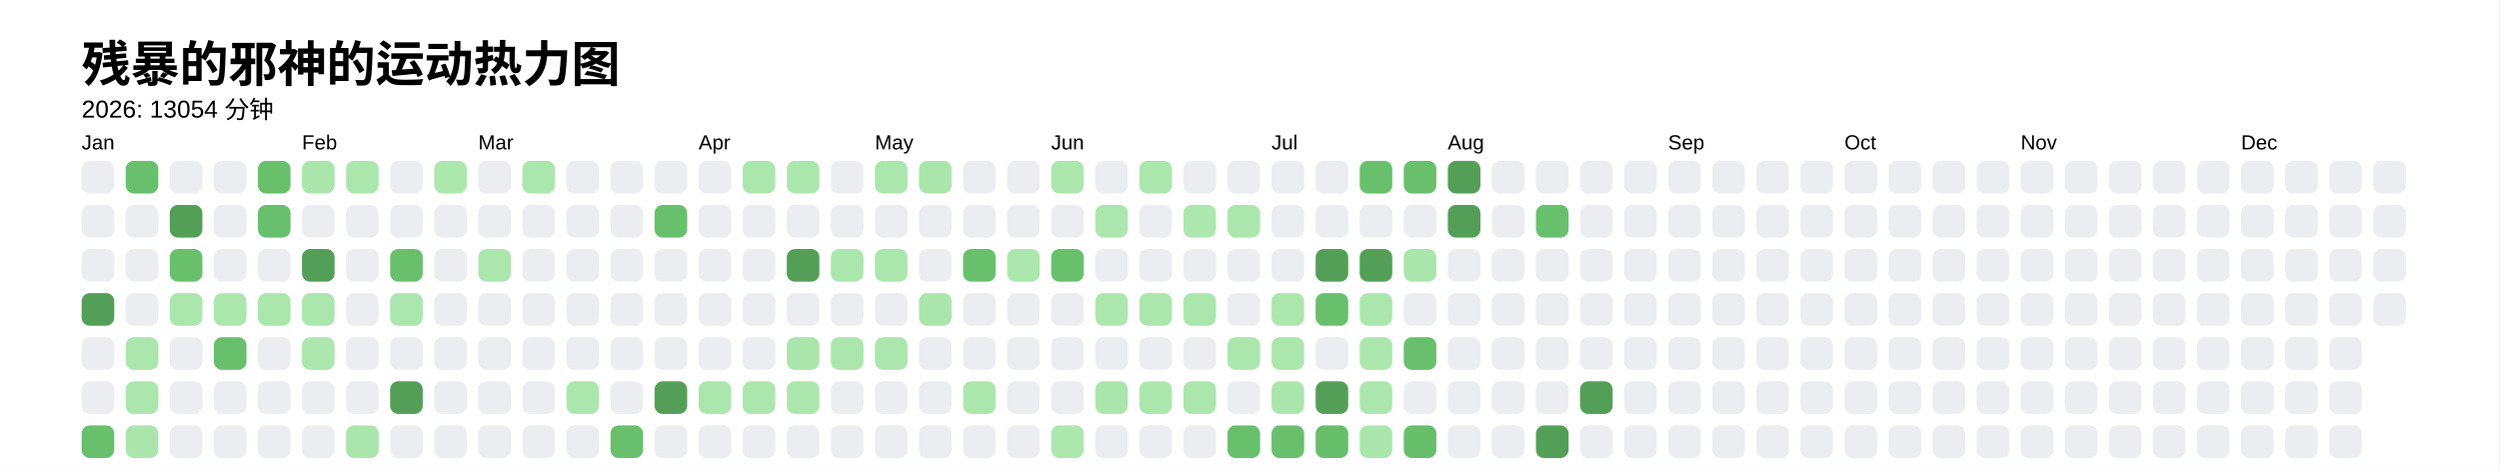
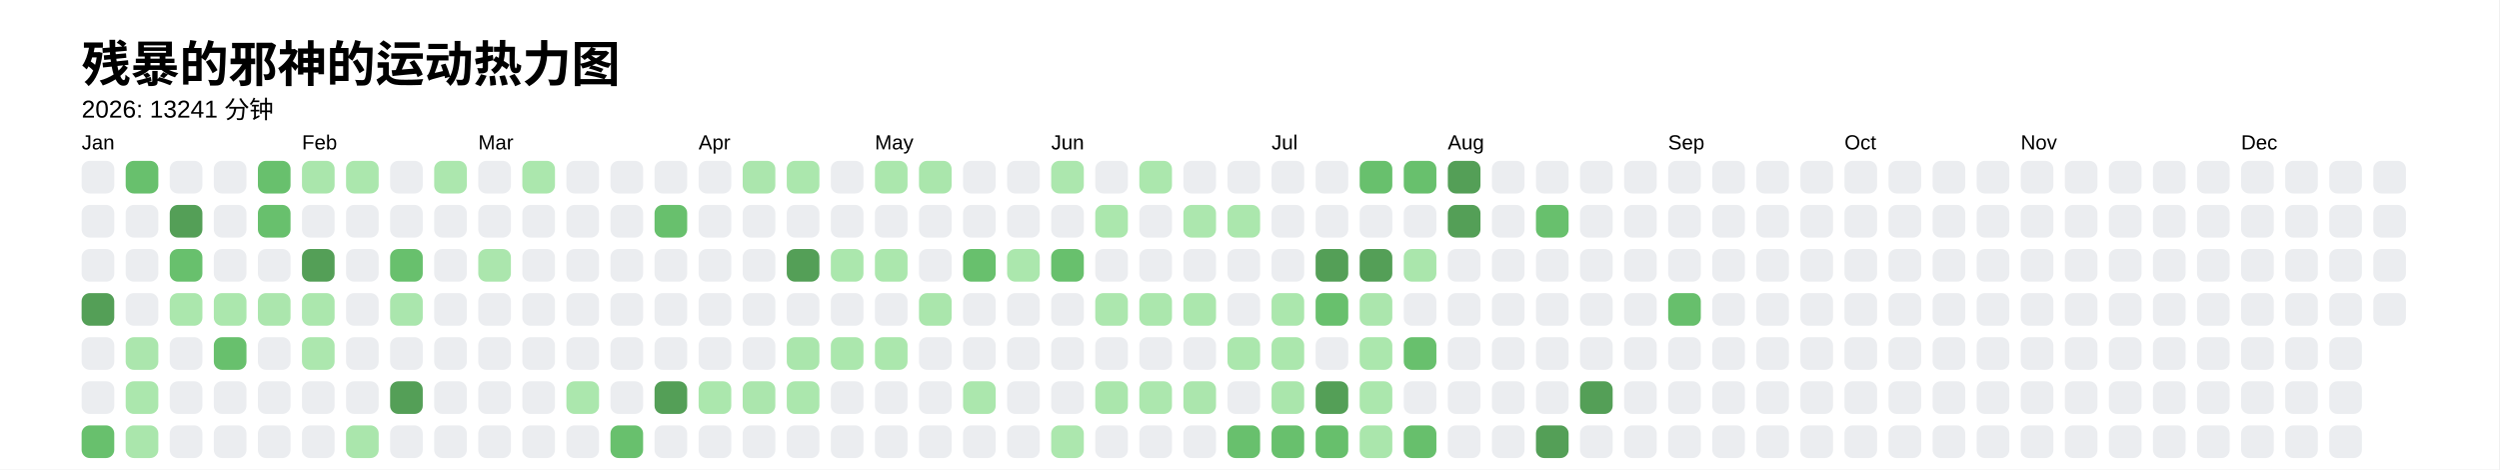
<svg xmlns="http://www.w3.org/2000/svg" baseProfile="full" height="57.5mm" version="1.1" viewBox="0,0,306.2,57.5" width="306.2mm">
  <defs />
  <rect fill="#FFFFFF" height="57.5" width="306.2" x="0" y="0" />
  <text fill="#000000" style="font-size:6px; font-family:Arial; font-weight:bold;" x="10" y="10">残暴的邪神的运动热力图</text>
-   <text fill="#000000" style="font-size:3px; font-family:Arial;" x="10" y="14.4">2026: 13054 分钟</text>
+   <text fill="#000000" style="font-size:3px; font-family:Arial;" x="10" y="14.4">2026: 13241 分钟</text>
  <text fill="#000000" style="font-size:2.5px; font-family:Arial" x="10" y="18.3">Jan</text>
  <rect fill="#EBEDF0" height="4" rx="1" ry="1" width="4" x="10" y="19.7" />
  <rect fill="#EBEDF0" height="4" rx="1" ry="1" width="4" x="10" y="25.1" />
  <rect fill="#EBEDF0" height="4" rx="1" ry="1" width="4" x="10" y="30.5" />
  <rect fill="#549F57" height="4" rx="1" ry="1" width="4" x="10" y="35.9" />
  <rect fill="#EBEDF0" height="4" rx="1" ry="1" width="4" x="10" y="41.3" />
  <rect fill="#EBEDF0" height="4" rx="1" ry="1" width="4" x="10" y="46.7" />
  <rect fill="#68c06d" height="4" rx="1" ry="1" width="4" x="10" y="52.1" />
  <rect fill="#68c06d" height="4" rx="1" ry="1" width="4" x="15.4" y="19.7" />
  <rect fill="#EBEDF0" height="4" rx="1" ry="1" width="4" x="15.4" y="25.1" />
  <rect fill="#EBEDF0" height="4" rx="1" ry="1" width="4" x="15.4" y="30.5" />
  <rect fill="#EBEDF0" height="4" rx="1" ry="1" width="4" x="15.4" y="35.9" />
  <rect fill="#abe6ad" height="4" rx="1" ry="1" width="4" x="15.4" y="41.3" />
  <rect fill="#abe7ad" height="4" rx="1" ry="1" width="4" x="15.4" y="46.7" />
  <rect fill="#aae6ac" height="4" rx="1" ry="1" width="4" x="15.4" y="52.1" />
  <rect fill="#EBEDF0" height="4" rx="1" ry="1" width="4" x="20.8" y="19.7" />
  <rect fill="#549F57" height="4" rx="1" ry="1" width="4" x="20.8" y="25.1" />
  <rect fill="#68c06d" height="4" rx="1" ry="1" width="4" x="20.8" y="30.5" />
  <rect fill="#abe7ad" height="4" rx="1" ry="1" width="4" x="20.8" y="35.9" />
  <rect fill="#EBEDF0" height="4" rx="1" ry="1" width="4" x="20.8" y="41.3" />
  <rect fill="#EBEDF0" height="4" rx="1" ry="1" width="4" x="20.8" y="46.7" />
  <rect fill="#EBEDF0" height="4" rx="1" ry="1" width="4" x="20.8" y="52.1" />
  <rect fill="#EBEDF0" height="4" rx="1" ry="1" width="4" x="26.2" y="19.7" />
  <rect fill="#EBEDF0" height="4" rx="1" ry="1" width="4" x="26.2" y="25.1" />
  <rect fill="#EBEDF0" height="4" rx="1" ry="1" width="4" x="26.2" y="30.5" />
  <rect fill="#abe7ad" height="4" rx="1" ry="1" width="4" x="26.2" y="35.9" />
  <rect fill="#68c06d" height="4" rx="1" ry="1" width="4" x="26.2" y="41.3" />
  <rect fill="#EBEDF0" height="4" rx="1" ry="1" width="4" x="26.2" y="46.7" />
  <rect fill="#EBEDF0" height="4" rx="1" ry="1" width="4" x="26.2" y="52.1" />
  <rect fill="#68c06d" height="4" rx="1" ry="1" width="4" x="31.6" y="19.7" />
  <rect fill="#68c06d" height="4" rx="1" ry="1" width="4" x="31.6" y="25.1" />
  <rect fill="#EBEDF0" height="4" rx="1" ry="1" width="4" x="31.6" y="30.5" />
  <rect fill="#abe6ad" height="4" rx="1" ry="1" width="4" x="31.6" y="35.9" />
  <rect fill="#EBEDF0" height="4" rx="1" ry="1" width="4" x="31.6" y="41.3" />
  <rect fill="#EBEDF0" height="4" rx="1" ry="1" width="4" x="31.6" y="46.7" />
  <rect fill="#EBEDF0" height="4" rx="1" ry="1" width="4" x="31.6" y="52.1" />
  <text fill="#000000" style="font-size:2.5px; font-family:Arial" x="37.0" y="18.3">Feb</text>
  <rect fill="#aae6ac" height="4" rx="1" ry="1" width="4" x="37.0" y="19.7" />
  <rect fill="#EBEDF0" height="4" rx="1" ry="1" width="4" x="37.0" y="25.1" />
  <rect fill="#549F57" height="4" rx="1" ry="1" width="4" x="37.0" y="30.5" />
  <rect fill="#abe7ad" height="4" rx="1" ry="1" width="4" x="37.0" y="35.9" />
  <rect fill="#ace7ae" height="4" rx="1" ry="1" width="4" x="37.0" y="41.3" />
  <rect fill="#EBEDF0" height="4" rx="1" ry="1" width="4" x="37.0" y="46.7" />
  <rect fill="#EBEDF0" height="4" rx="1" ry="1" width="4" x="37.0" y="52.1" />
  <rect fill="#abe7ad" height="4" rx="1" ry="1" width="4" x="42.4" y="19.7" />
  <rect fill="#EBEDF0" height="4" rx="1" ry="1" width="4" x="42.4" y="25.1" />
  <rect fill="#EBEDF0" height="4" rx="1" ry="1" width="4" x="42.4" y="30.5" />
  <rect fill="#EBEDF0" height="4" rx="1" ry="1" width="4" x="42.4" y="35.9" />
  <rect fill="#EBEDF0" height="4" rx="1" ry="1" width="4" x="42.4" y="41.3" />
  <rect fill="#EBEDF0" height="4" rx="1" ry="1" width="4" x="42.4" y="46.7" />
  <rect fill="#aae6ac" height="4" rx="1" ry="1" width="4" x="42.4" y="52.1" />
  <rect fill="#EBEDF0" height="4" rx="1" ry="1" width="4" x="47.8" y="19.7" />
  <rect fill="#EBEDF0" height="4" rx="1" ry="1" width="4" x="47.8" y="25.1" />
  <rect fill="#68c06d" height="4" rx="1" ry="1" width="4" x="47.8" y="30.5" />
  <rect fill="#aae6ad" height="4" rx="1" ry="1" width="4" x="47.8" y="35.9" />
  <rect fill="#EBEDF0" height="4" rx="1" ry="1" width="4" x="47.8" y="41.3" />
  <rect fill="#549F57" height="4" rx="1" ry="1" width="4" x="47.8" y="46.7" />
  <rect fill="#EBEDF0" height="4" rx="1" ry="1" width="4" x="47.8" y="52.1" />
  <rect fill="#ace7ae" height="4" rx="1" ry="1" width="4" x="53.2" y="19.7" />
  <rect fill="#EBEDF0" height="4" rx="1" ry="1" width="4" x="53.2" y="25.1" />
  <rect fill="#EBEDF0" height="4" rx="1" ry="1" width="4" x="53.2" y="30.5" />
  <rect fill="#EBEDF0" height="4" rx="1" ry="1" width="4" x="53.2" y="35.9" />
  <rect fill="#EBEDF0" height="4" rx="1" ry="1" width="4" x="53.2" y="41.3" />
  <rect fill="#EBEDF0" height="4" rx="1" ry="1" width="4" x="53.2" y="46.7" />
  <rect fill="#EBEDF0" height="4" rx="1" ry="1" width="4" x="53.2" y="52.1" />
  <text fill="#000000" style="font-size:2.5px; font-family:Arial" x="58.6" y="18.3">Mar</text>
  <rect fill="#EBEDF0" height="4" rx="1" ry="1" width="4" x="58.6" y="19.7" />
  <rect fill="#EBEDF0" height="4" rx="1" ry="1" width="4" x="58.6" y="25.1" />
  <rect fill="#abe6ad" height="4" rx="1" ry="1" width="4" x="58.6" y="30.5" />
  <rect fill="#EBEDF0" height="4" rx="1" ry="1" width="4" x="58.6" y="35.9" />
  <rect fill="#EBEDF0" height="4" rx="1" ry="1" width="4" x="58.6" y="41.3" />
  <rect fill="#EBEDF0" height="4" rx="1" ry="1" width="4" x="58.6" y="46.7" />
  <rect fill="#EBEDF0" height="4" rx="1" ry="1" width="4" x="58.6" y="52.1" />
  <rect fill="#abe7ad" height="4" rx="1" ry="1" width="4" x="64" y="19.7" />
  <rect fill="#EBEDF0" height="4" rx="1" ry="1" width="4" x="64" y="25.1" />
  <rect fill="#EBEDF0" height="4" rx="1" ry="1" width="4" x="64" y="30.5" />
  <rect fill="#EBEDF0" height="4" rx="1" ry="1" width="4" x="64" y="35.9" />
  <rect fill="#EBEDF0" height="4" rx="1" ry="1" width="4" x="64" y="41.3" />
  <rect fill="#EBEDF0" height="4" rx="1" ry="1" width="4" x="64" y="46.7" />
  <rect fill="#EBEDF0" height="4" rx="1" ry="1" width="4" x="64" y="52.1" />
  <rect fill="#EBEDF0" height="4" rx="1" ry="1" width="4" x="69.4" y="19.7" />
  <rect fill="#EBEDF0" height="4" rx="1" ry="1" width="4" x="69.4" y="25.1" />
  <rect fill="#EBEDF0" height="4" rx="1" ry="1" width="4" x="69.4" y="30.5" />
  <rect fill="#EBEDF0" height="4" rx="1" ry="1" width="4" x="69.4" y="35.9" />
  <rect fill="#EBEDF0" height="4" rx="1" ry="1" width="4" x="69.4" y="41.3" />
  <rect fill="#abe7ad" height="4" rx="1" ry="1" width="4" x="69.4" y="46.7" />
  <rect fill="#EBEDF0" height="4" rx="1" ry="1" width="4" x="69.4" y="52.1" />
  <rect fill="#EBEDF0" height="4" rx="1" ry="1" width="4" x="74.8" y="19.7" />
  <rect fill="#EBEDF0" height="4" rx="1" ry="1" width="4" x="74.8" y="25.1" />
  <rect fill="#EBEDF0" height="4" rx="1" ry="1" width="4" x="74.8" y="30.5" />
  <rect fill="#EBEDF0" height="4" rx="1" ry="1" width="4" x="74.8" y="35.9" />
  <rect fill="#EBEDF0" height="4" rx="1" ry="1" width="4" x="74.8" y="41.3" />
  <rect fill="#EBEDF0" height="4" rx="1" ry="1" width="4" x="74.8" y="46.7" />
  <rect fill="#68c06d" height="4" rx="1" ry="1" width="4" x="74.8" y="52.1" />
  <rect fill="#EBEDF0" height="4" rx="1" ry="1" width="4" x="80.2" y="19.7" />
  <rect fill="#68c06d" height="4" rx="1" ry="1" width="4" x="80.2" y="25.1" />
  <rect fill="#EBEDF0" height="4" rx="1" ry="1" width="4" x="80.2" y="30.5" />
  <rect fill="#EBEDF0" height="4" rx="1" ry="1" width="4" x="80.2" y="35.9" />
  <rect fill="#EBEDF0" height="4" rx="1" ry="1" width="4" x="80.2" y="41.3" />
  <rect fill="#549F57" height="4" rx="1" ry="1" width="4" x="80.2" y="46.7" />
  <rect fill="#EBEDF0" height="4" rx="1" ry="1" width="4" x="80.2" y="52.1" />
  <text fill="#000000" style="font-size:2.5px; font-family:Arial" x="85.6" y="18.3">Apr</text>
  <rect fill="#EBEDF0" height="4" rx="1" ry="1" width="4" x="85.6" y="19.7" />
  <rect fill="#EBEDF0" height="4" rx="1" ry="1" width="4" x="85.6" y="25.1" />
  <rect fill="#EBEDF0" height="4" rx="1" ry="1" width="4" x="85.6" y="30.5" />
  <rect fill="#EBEDF0" height="4" rx="1" ry="1" width="4" x="85.6" y="35.9" />
  <rect fill="#EBEDF0" height="4" rx="1" ry="1" width="4" x="85.6" y="41.3" />
  <rect fill="#abe7ad" height="4" rx="1" ry="1" width="4" x="85.6" y="46.7" />
  <rect fill="#EBEDF0" height="4" rx="1" ry="1" width="4" x="85.6" y="52.1" />
  <rect fill="#abe6ad" height="4" rx="1" ry="1" width="4" x="91" y="19.7" />
  <rect fill="#EBEDF0" height="4" rx="1" ry="1" width="4" x="91" y="25.1" />
  <rect fill="#EBEDF0" height="4" rx="1" ry="1" width="4" x="91" y="30.5" />
  <rect fill="#EBEDF0" height="4" rx="1" ry="1" width="4" x="91" y="35.9" />
  <rect fill="#EBEDF0" height="4" rx="1" ry="1" width="4" x="91" y="41.3" />
  <rect fill="#abe6ad" height="4" rx="1" ry="1" width="4" x="91" y="46.7" />
  <rect fill="#EBEDF0" height="4" rx="1" ry="1" width="4" x="91" y="52.1" />
  <rect fill="#abe7ad" height="4" rx="1" ry="1" width="4" x="96.4" y="19.7" />
  <rect fill="#EBEDF0" height="4" rx="1" ry="1" width="4" x="96.4" y="25.1" />
  <rect fill="#549F57" height="4" rx="1" ry="1" width="4" x="96.4" y="30.5" />
  <rect fill="#EBEDF0" height="4" rx="1" ry="1" width="4" x="96.4" y="35.9" />
  <rect fill="#aae6ac" height="4" rx="1" ry="1" width="4" x="96.4" y="41.3" />
  <rect fill="#abe7ad" height="4" rx="1" ry="1" width="4" x="96.4" y="46.7" />
  <rect fill="#EBEDF0" height="4" rx="1" ry="1" width="4" x="96.4" y="52.1" />
  <rect fill="#EBEDF0" height="4" rx="1" ry="1" width="4" x="101.8" y="19.7" />
  <rect fill="#EBEDF0" height="4" rx="1" ry="1" width="4" x="101.8" y="25.1" />
  <rect fill="#abe7ad" height="4" rx="1" ry="1" width="4" x="101.8" y="30.5" />
  <rect fill="#EBEDF0" height="4" rx="1" ry="1" width="4" x="101.8" y="35.9" />
  <rect fill="#abe7ad" height="4" rx="1" ry="1" width="4" x="101.8" y="41.3" />
  <rect fill="#EBEDF0" height="4" rx="1" ry="1" width="4" x="101.8" y="46.7" />
  <rect fill="#EBEDF0" height="4" rx="1" ry="1" width="4" x="101.8" y="52.1" />
  <text fill="#000000" style="font-size:2.5px; font-family:Arial" x="107.2" y="18.3">May</text>
  <rect fill="#abe7ad" height="4" rx="1" ry="1" width="4" x="107.2" y="19.7" />
  <rect fill="#EBEDF0" height="4" rx="1" ry="1" width="4" x="107.2" y="25.1" />
  <rect fill="#abe7ad" height="4" rx="1" ry="1" width="4" x="107.2" y="30.5" />
  <rect fill="#EBEDF0" height="4" rx="1" ry="1" width="4" x="107.2" y="35.9" />
  <rect fill="#abe7ad" height="4" rx="1" ry="1" width="4" x="107.2" y="41.3" />
  <rect fill="#EBEDF0" height="4" rx="1" ry="1" width="4" x="107.2" y="46.7" />
  <rect fill="#EBEDF0" height="4" rx="1" ry="1" width="4" x="107.2" y="52.1" />
  <rect fill="#aae6ac" height="4" rx="1" ry="1" width="4" x="112.6" y="19.7" />
  <rect fill="#EBEDF0" height="4" rx="1" ry="1" width="4" x="112.6" y="25.1" />
  <rect fill="#EBEDF0" height="4" rx="1" ry="1" width="4" x="112.6" y="30.5" />
  <rect fill="#aae6ac" height="4" rx="1" ry="1" width="4" x="112.6" y="35.9" />
  <rect fill="#EBEDF0" height="4" rx="1" ry="1" width="4" x="112.6" y="41.3" />
  <rect fill="#EBEDF0" height="4" rx="1" ry="1" width="4" x="112.6" y="46.7" />
  <rect fill="#EBEDF0" height="4" rx="1" ry="1" width="4" x="112.6" y="52.1" />
  <rect fill="#EBEDF0" height="4" rx="1" ry="1" width="4" x="118" y="19.7" />
  <rect fill="#EBEDF0" height="4" rx="1" ry="1" width="4" x="118" y="25.1" />
  <rect fill="#68c06d" height="4" rx="1" ry="1" width="4" x="118" y="30.5" />
  <rect fill="#EBEDF0" height="4" rx="1" ry="1" width="4" x="118" y="35.9" />
  <rect fill="#EBEDF0" height="4" rx="1" ry="1" width="4" x="118" y="41.3" />
  <rect fill="#abe7ad" height="4" rx="1" ry="1" width="4" x="118" y="46.7" />
  <rect fill="#EBEDF0" height="4" rx="1" ry="1" width="4" x="118" y="52.1" />
  <rect fill="#EBEDF0" height="4" rx="1" ry="1" width="4" x="123.4" y="19.7" />
  <rect fill="#EBEDF0" height="4" rx="1" ry="1" width="4" x="123.4" y="25.1" />
  <rect fill="#abe7ad" height="4" rx="1" ry="1" width="4" x="123.4" y="30.5" />
  <rect fill="#EBEDF0" height="4" rx="1" ry="1" width="4" x="123.4" y="35.9" />
  <rect fill="#EBEDF0" height="4" rx="1" ry="1" width="4" x="123.4" y="41.3" />
  <rect fill="#EBEDF0" height="4" rx="1" ry="1" width="4" x="123.4" y="46.7" />
  <rect fill="#EBEDF0" height="4" rx="1" ry="1" width="4" x="123.4" y="52.1" />
  <text fill="#000000" style="font-size:2.5px; font-family:Arial" x="128.8" y="18.3">Jun</text>
  <rect fill="#ace7ae" height="4" rx="1" ry="1" width="4" x="128.8" y="19.7" />
  <rect fill="#EBEDF0" height="4" rx="1" ry="1" width="4" x="128.8" y="25.1" />
  <rect fill="#68c06d" height="4" rx="1" ry="1" width="4" x="128.8" y="30.5" />
  <rect fill="#EBEDF0" height="4" rx="1" ry="1" width="4" x="128.8" y="35.9" />
  <rect fill="#EBEDF0" height="4" rx="1" ry="1" width="4" x="128.8" y="41.3" />
  <rect fill="#EBEDF0" height="4" rx="1" ry="1" width="4" x="128.8" y="46.7" />
  <rect fill="#ace7ae" height="4" rx="1" ry="1" width="4" x="128.8" y="52.1" />
  <rect fill="#EBEDF0" height="4" rx="1" ry="1" width="4" x="134.2" y="19.7" />
  <rect fill="#abe7ad" height="4" rx="1" ry="1" width="4" x="134.2" y="25.1" />
  <rect fill="#EBEDF0" height="4" rx="1" ry="1" width="4" x="134.2" y="30.5" />
  <rect fill="#ace7ae" height="4" rx="1" ry="1" width="4" x="134.2" y="35.9" />
  <rect fill="#EBEDF0" height="4" rx="1" ry="1" width="4" x="134.2" y="41.3" />
  <rect fill="#aae6ac" height="4" rx="1" ry="1" width="4" x="134.2" y="46.7" />
  <rect fill="#EBEDF0" height="4" rx="1" ry="1" width="4" x="134.2" y="52.1" />
  <rect fill="#abe7ad" height="4" rx="1" ry="1" width="4" x="139.6" y="19.7" />
  <rect fill="#EBEDF0" height="4" rx="1" ry="1" width="4" x="139.6" y="25.1" />
  <rect fill="#EBEDF0" height="4" rx="1" ry="1" width="4" x="139.6" y="30.5" />
  <rect fill="#abe7ad" height="4" rx="1" ry="1" width="4" x="139.6" y="35.9" />
  <rect fill="#EBEDF0" height="4" rx="1" ry="1" width="4" x="139.6" y="41.3" />
  <rect fill="#ace7ae" height="4" rx="1" ry="1" width="4" x="139.6" y="46.7" />
  <rect fill="#EBEDF0" height="4" rx="1" ry="1" width="4" x="139.6" y="52.1" />
  <rect fill="#EBEDF0" height="4" rx="1" ry="1" width="4" x="145" y="19.7" />
  <rect fill="#ace7ae" height="4" rx="1" ry="1" width="4" x="145" y="25.1" />
  <rect fill="#EBEDF0" height="4" rx="1" ry="1" width="4" x="145" y="30.5" />
  <rect fill="#abe7ad" height="4" rx="1" ry="1" width="4" x="145" y="35.9" />
  <rect fill="#EBEDF0" height="4" rx="1" ry="1" width="4" x="145" y="41.3" />
  <rect fill="#abe6ad" height="4" rx="1" ry="1" width="4" x="145" y="46.7" />
  <rect fill="#EBEDF0" height="4" rx="1" ry="1" width="4" x="145" y="52.1" />
  <rect fill="#EBEDF0" height="4" rx="1" ry="1" width="4" x="150.4" y="19.7" />
  <rect fill="#abe7ad" height="4" rx="1" ry="1" width="4" x="150.4" y="25.1" />
  <rect fill="#EBEDF0" height="4" rx="1" ry="1" width="4" x="150.4" y="30.5" />
  <rect fill="#EBEDF0" height="4" rx="1" ry="1" width="4" x="150.4" y="35.9" />
  <rect fill="#abe7ad" height="4" rx="1" ry="1" width="4" x="150.4" y="41.3" />
  <rect fill="#EBEDF0" height="4" rx="1" ry="1" width="4" x="150.4" y="46.7" />
  <rect fill="#68c06d" height="4" rx="1" ry="1" width="4" x="150.4" y="52.1" />
  <text fill="#000000" style="font-size:2.5px; font-family:Arial" x="155.8" y="18.3">Jul</text>
  <rect fill="#EBEDF0" height="4" rx="1" ry="1" width="4" x="155.8" y="19.7" />
  <rect fill="#EBEDF0" height="4" rx="1" ry="1" width="4" x="155.8" y="25.1" />
  <rect fill="#EBEDF0" height="4" rx="1" ry="1" width="4" x="155.8" y="30.5" />
  <rect fill="#abe7ad" height="4" rx="1" ry="1" width="4" x="155.8" y="35.9" />
  <rect fill="#abe7ad" height="4" rx="1" ry="1" width="4" x="155.8" y="41.3" />
  <rect fill="#aae6ac" height="4" rx="1" ry="1" width="4" x="155.8" y="46.7" />
  <rect fill="#68c06d" height="4" rx="1" ry="1" width="4" x="155.8" y="52.1" />
  <rect fill="#EBEDF0" height="4" rx="1" ry="1" width="4" x="161.2" y="19.7" />
  <rect fill="#EBEDF0" height="4" rx="1" ry="1" width="4" x="161.2" y="25.1" />
  <rect fill="#549F57" height="4" rx="1" ry="1" width="4" x="161.2" y="30.5" />
  <rect fill="#68c06d" height="4" rx="1" ry="1" width="4" x="161.2" y="35.9" />
  <rect fill="#EBEDF0" height="4" rx="1" ry="1" width="4" x="161.2" y="41.3" />
  <rect fill="#549F57" height="4" rx="1" ry="1" width="4" x="161.2" y="46.7" />
  <rect fill="#67bf6c" height="4" rx="1" ry="1" width="4" x="161.2" y="52.1" />
  <rect fill="#68c06d" height="4" rx="1" ry="1" width="4" x="166.6" y="19.7" />
  <rect fill="#EBEDF0" height="4" rx="1" ry="1" width="4" x="166.6" y="25.1" />
  <rect fill="#549F57" height="4" rx="1" ry="1" width="4" x="166.6" y="30.5" />
  <rect fill="#abe6ad" height="4" rx="1" ry="1" width="4" x="166.6" y="35.9" />
  <rect fill="#abe7ad" height="4" rx="1" ry="1" width="4" x="166.6" y="41.3" />
  <rect fill="#abe7ad" height="4" rx="1" ry="1" width="4" x="166.6" y="46.7" />
  <rect fill="#aae6ac" height="4" rx="1" ry="1" width="4" x="166.6" y="52.1" />
  <rect fill="#68c06d" height="4" rx="1" ry="1" width="4" x="172" y="19.7" />
  <rect fill="#EBEDF0" height="4" rx="1" ry="1" width="4" x="172" y="25.1" />
  <rect fill="#aae6ac" height="4" rx="1" ry="1" width="4" x="172" y="30.5" />
  <rect fill="#EBEDF0" height="4" rx="1" ry="1" width="4" x="172" y="35.9" />
  <rect fill="#68c06d" height="4" rx="1" ry="1" width="4" x="172" y="41.3" />
  <rect fill="#EBEDF0" height="4" rx="1" ry="1" width="4" x="172" y="46.7" />
  <rect fill="#67bf6c" height="4" rx="1" ry="1" width="4" x="172" y="52.1" />
  <text fill="#000000" style="font-size:2.5px; font-family:Arial" x="177.4" y="18.3">Aug</text>
  <rect fill="#549F57" height="4" rx="1" ry="1" width="4" x="177.4" y="19.7" />
  <rect fill="#549F57" height="4" rx="1" ry="1" width="4" x="177.4" y="25.1" />
  <rect fill="#EBEDF0" height="4" rx="1" ry="1" width="4" x="177.4" y="30.5" />
  <rect fill="#EBEDF0" height="4" rx="1" ry="1" width="4" x="177.4" y="35.9" />
  <rect fill="#EBEDF0" height="4" rx="1" ry="1" width="4" x="177.4" y="41.3" />
  <rect fill="#EBEDF0" height="4" rx="1" ry="1" width="4" x="177.4" y="46.7" />
  <rect fill="#EBEDF0" height="4" rx="1" ry="1" width="4" x="177.4" y="52.1" />
  <rect fill="#EBEDF0" height="4" rx="1" ry="1" width="4" x="182.8" y="19.7" />
  <rect fill="#EBEDF0" height="4" rx="1" ry="1" width="4" x="182.8" y="25.1" />
  <rect fill="#EBEDF0" height="4" rx="1" ry="1" width="4" x="182.8" y="30.5" />
  <rect fill="#EBEDF0" height="4" rx="1" ry="1" width="4" x="182.8" y="35.9" />
  <rect fill="#EBEDF0" height="4" rx="1" ry="1" width="4" x="182.8" y="41.3" />
  <rect fill="#EBEDF0" height="4" rx="1" ry="1" width="4" x="182.8" y="46.7" />
  <rect fill="#EBEDF0" height="4" rx="1" ry="1" width="4" x="182.8" y="52.1" />
  <rect fill="#EBEDF0" height="4" rx="1" ry="1" width="4" x="188.2" y="19.7" />
  <rect fill="#68c06d" height="4" rx="1" ry="1" width="4" x="188.2" y="25.1" />
  <rect fill="#EBEDF0" height="4" rx="1" ry="1" width="4" x="188.2" y="30.5" />
  <rect fill="#EBEDF0" height="4" rx="1" ry="1" width="4" x="188.2" y="35.9" />
  <rect fill="#EBEDF0" height="4" rx="1" ry="1" width="4" x="188.2" y="41.3" />
  <rect fill="#EBEDF0" height="4" rx="1" ry="1" width="4" x="188.2" y="46.7" />
  <rect fill="#549F57" height="4" rx="1" ry="1" width="4" x="188.2" y="52.1" />
  <rect fill="#EBEDF0" height="4" rx="1" ry="1" width="4" x="193.6" y="19.7" />
  <rect fill="#EBEDF0" height="4" rx="1" ry="1" width="4" x="193.6" y="25.1" />
  <rect fill="#EBEDF0" height="4" rx="1" ry="1" width="4" x="193.6" y="30.5" />
  <rect fill="#EBEDF0" height="4" rx="1" ry="1" width="4" x="193.6" y="35.9" />
  <rect fill="#EBEDF0" height="4" rx="1" ry="1" width="4" x="193.6" y="41.3" />
  <rect fill="#549F57" height="4" rx="1" ry="1" width="4" x="193.6" y="46.7" />
  <rect fill="#EBEDF0" height="4" rx="1" ry="1" width="4" x="193.6" y="52.1" />
  <rect fill="#EBEDF0" height="4" rx="1" ry="1" width="4" x="199" y="19.7" />
  <rect fill="#EBEDF0" height="4" rx="1" ry="1" width="4" x="199" y="25.1" />
  <rect fill="#EBEDF0" height="4" rx="1" ry="1" width="4" x="199" y="30.5" />
  <rect fill="#EBEDF0" height="4" rx="1" ry="1" width="4" x="199" y="35.9" />
  <rect fill="#EBEDF0" height="4" rx="1" ry="1" width="4" x="199" y="41.3" />
  <rect fill="#EBEDF0" height="4" rx="1" ry="1" width="4" x="199" y="46.7" />
  <rect fill="#EBEDF0" height="4" rx="1" ry="1" width="4" x="199" y="52.1" />
  <text fill="#000000" style="font-size:2.5px; font-family:Arial" x="204.4" y="18.3">Sep</text>
  <rect fill="#EBEDF0" height="4" rx="1" ry="1" width="4" x="204.4" y="19.7" />
  <rect fill="#EBEDF0" height="4" rx="1" ry="1" width="4" x="204.4" y="25.1" />
  <rect fill="#EBEDF0" height="4" rx="1" ry="1" width="4" x="204.4" y="30.5" />
-   <rect fill="#EBEDF0" height="4" rx="1" ry="1" width="4" x="204.4" y="35.9" />
+   <rect fill="#67bf6c" height="4" rx="1" ry="1" width="4" x="204.4" y="35.9" />
  <rect fill="#EBEDF0" height="4" rx="1" ry="1" width="4" x="204.4" y="41.3" />
  <rect fill="#EBEDF0" height="4" rx="1" ry="1" width="4" x="204.4" y="46.7" />
  <rect fill="#EBEDF0" height="4" rx="1" ry="1" width="4" x="204.4" y="52.1" />
  <rect fill="#EBEDF0" height="4" rx="1" ry="1" width="4" x="209.8" y="19.7" />
  <rect fill="#EBEDF0" height="4" rx="1" ry="1" width="4" x="209.8" y="25.1" />
  <rect fill="#EBEDF0" height="4" rx="1" ry="1" width="4" x="209.8" y="30.5" />
  <rect fill="#EBEDF0" height="4" rx="1" ry="1" width="4" x="209.8" y="35.9" />
  <rect fill="#EBEDF0" height="4" rx="1" ry="1" width="4" x="209.8" y="41.3" />
  <rect fill="#EBEDF0" height="4" rx="1" ry="1" width="4" x="209.8" y="46.7" />
  <rect fill="#EBEDF0" height="4" rx="1" ry="1" width="4" x="209.8" y="52.1" />
  <rect fill="#EBEDF0" height="4" rx="1" ry="1" width="4" x="215.2" y="19.7" />
  <rect fill="#EBEDF0" height="4" rx="1" ry="1" width="4" x="215.2" y="25.1" />
  <rect fill="#EBEDF0" height="4" rx="1" ry="1" width="4" x="215.2" y="30.5" />
  <rect fill="#EBEDF0" height="4" rx="1" ry="1" width="4" x="215.2" y="35.9" />
  <rect fill="#EBEDF0" height="4" rx="1" ry="1" width="4" x="215.2" y="41.3" />
  <rect fill="#EBEDF0" height="4" rx="1" ry="1" width="4" x="215.2" y="46.7" />
  <rect fill="#EBEDF0" height="4" rx="1" ry="1" width="4" x="215.2" y="52.1" />
  <rect fill="#EBEDF0" height="4" rx="1" ry="1" width="4" x="220.6" y="19.7" />
  <rect fill="#EBEDF0" height="4" rx="1" ry="1" width="4" x="220.6" y="25.1" />
  <rect fill="#EBEDF0" height="4" rx="1" ry="1" width="4" x="220.6" y="30.5" />
  <rect fill="#EBEDF0" height="4" rx="1" ry="1" width="4" x="220.6" y="35.9" />
  <rect fill="#EBEDF0" height="4" rx="1" ry="1" width="4" x="220.6" y="41.3" />
  <rect fill="#EBEDF0" height="4" rx="1" ry="1" width="4" x="220.6" y="46.7" />
  <rect fill="#EBEDF0" height="4" rx="1" ry="1" width="4" x="220.6" y="52.1" />
  <text fill="#000000" style="font-size:2.5px; font-family:Arial" x="226" y="18.3">Oct</text>
  <rect fill="#EBEDF0" height="4" rx="1" ry="1" width="4" x="226" y="19.7" />
  <rect fill="#EBEDF0" height="4" rx="1" ry="1" width="4" x="226" y="25.1" />
  <rect fill="#EBEDF0" height="4" rx="1" ry="1" width="4" x="226" y="30.5" />
  <rect fill="#EBEDF0" height="4" rx="1" ry="1" width="4" x="226" y="35.9" />
  <rect fill="#EBEDF0" height="4" rx="1" ry="1" width="4" x="226" y="41.3" />
  <rect fill="#EBEDF0" height="4" rx="1" ry="1" width="4" x="226" y="46.7" />
  <rect fill="#EBEDF0" height="4" rx="1" ry="1" width="4" x="226" y="52.1" />
  <rect fill="#EBEDF0" height="4" rx="1" ry="1" width="4" x="231.4" y="19.7" />
  <rect fill="#EBEDF0" height="4" rx="1" ry="1" width="4" x="231.4" y="25.1" />
  <rect fill="#EBEDF0" height="4" rx="1" ry="1" width="4" x="231.4" y="30.5" />
  <rect fill="#EBEDF0" height="4" rx="1" ry="1" width="4" x="231.4" y="35.9" />
  <rect fill="#EBEDF0" height="4" rx="1" ry="1" width="4" x="231.4" y="41.3" />
  <rect fill="#EBEDF0" height="4" rx="1" ry="1" width="4" x="231.4" y="46.7" />
  <rect fill="#EBEDF0" height="4" rx="1" ry="1" width="4" x="231.4" y="52.1" />
  <rect fill="#EBEDF0" height="4" rx="1" ry="1" width="4" x="236.8" y="19.7" />
  <rect fill="#EBEDF0" height="4" rx="1" ry="1" width="4" x="236.8" y="25.1" />
  <rect fill="#EBEDF0" height="4" rx="1" ry="1" width="4" x="236.8" y="30.5" />
  <rect fill="#EBEDF0" height="4" rx="1" ry="1" width="4" x="236.8" y="35.9" />
  <rect fill="#EBEDF0" height="4" rx="1" ry="1" width="4" x="236.8" y="41.3" />
  <rect fill="#EBEDF0" height="4" rx="1" ry="1" width="4" x="236.8" y="46.7" />
  <rect fill="#EBEDF0" height="4" rx="1" ry="1" width="4" x="236.8" y="52.1" />
  <rect fill="#EBEDF0" height="4" rx="1" ry="1" width="4" x="242.2" y="19.7" />
  <rect fill="#EBEDF0" height="4" rx="1" ry="1" width="4" x="242.2" y="25.1" />
  <rect fill="#EBEDF0" height="4" rx="1" ry="1" width="4" x="242.2" y="30.5" />
  <rect fill="#EBEDF0" height="4" rx="1" ry="1" width="4" x="242.2" y="35.9" />
  <rect fill="#EBEDF0" height="4" rx="1" ry="1" width="4" x="242.2" y="41.3" />
  <rect fill="#EBEDF0" height="4" rx="1" ry="1" width="4" x="242.2" y="46.7" />
  <rect fill="#EBEDF0" height="4" rx="1" ry="1" width="4" x="242.2" y="52.1" />
  <text fill="#000000" style="font-size:2.5px; font-family:Arial" x="247.6" y="18.3">Nov</text>
  <rect fill="#EBEDF0" height="4" rx="1" ry="1" width="4" x="247.6" y="19.7" />
  <rect fill="#EBEDF0" height="4" rx="1" ry="1" width="4" x="247.6" y="25.1" />
  <rect fill="#EBEDF0" height="4" rx="1" ry="1" width="4" x="247.6" y="30.5" />
  <rect fill="#EBEDF0" height="4" rx="1" ry="1" width="4" x="247.6" y="35.9" />
  <rect fill="#EBEDF0" height="4" rx="1" ry="1" width="4" x="247.6" y="41.3" />
  <rect fill="#EBEDF0" height="4" rx="1" ry="1" width="4" x="247.6" y="46.7" />
  <rect fill="#EBEDF0" height="4" rx="1" ry="1" width="4" x="247.6" y="52.1" />
  <rect fill="#EBEDF0" height="4" rx="1" ry="1" width="4" x="253" y="19.7" />
  <rect fill="#EBEDF0" height="4" rx="1" ry="1" width="4" x="253" y="25.1" />
  <rect fill="#EBEDF0" height="4" rx="1" ry="1" width="4" x="253" y="30.5" />
  <rect fill="#EBEDF0" height="4" rx="1" ry="1" width="4" x="253" y="35.9" />
  <rect fill="#EBEDF0" height="4" rx="1" ry="1" width="4" x="253" y="41.3" />
  <rect fill="#EBEDF0" height="4" rx="1" ry="1" width="4" x="253" y="46.7" />
  <rect fill="#EBEDF0" height="4" rx="1" ry="1" width="4" x="253" y="52.1" />
  <rect fill="#EBEDF0" height="4" rx="1" ry="1" width="4" x="258.4" y="19.7" />
  <rect fill="#EBEDF0" height="4" rx="1" ry="1" width="4" x="258.4" y="25.1" />
  <rect fill="#EBEDF0" height="4" rx="1" ry="1" width="4" x="258.4" y="30.5" />
  <rect fill="#EBEDF0" height="4" rx="1" ry="1" width="4" x="258.4" y="35.9" />
  <rect fill="#EBEDF0" height="4" rx="1" ry="1" width="4" x="258.4" y="41.3" />
  <rect fill="#EBEDF0" height="4" rx="1" ry="1" width="4" x="258.4" y="46.7" />
  <rect fill="#EBEDF0" height="4" rx="1" ry="1" width="4" x="258.4" y="52.1" />
  <rect fill="#EBEDF0" height="4" rx="1" ry="1" width="4" x="263.8" y="19.7" />
  <rect fill="#EBEDF0" height="4" rx="1" ry="1" width="4" x="263.8" y="25.1" />
  <rect fill="#EBEDF0" height="4" rx="1" ry="1" width="4" x="263.8" y="30.5" />
  <rect fill="#EBEDF0" height="4" rx="1" ry="1" width="4" x="263.8" y="35.9" />
  <rect fill="#EBEDF0" height="4" rx="1" ry="1" width="4" x="263.8" y="41.3" />
  <rect fill="#EBEDF0" height="4" rx="1" ry="1" width="4" x="263.8" y="46.7" />
  <rect fill="#EBEDF0" height="4" rx="1" ry="1" width="4" x="263.8" y="52.1" />
  <rect fill="#EBEDF0" height="4" rx="1" ry="1" width="4" x="269.2" y="19.7" />
  <rect fill="#EBEDF0" height="4" rx="1" ry="1" width="4" x="269.2" y="25.1" />
  <rect fill="#EBEDF0" height="4" rx="1" ry="1" width="4" x="269.2" y="30.5" />
  <rect fill="#EBEDF0" height="4" rx="1" ry="1" width="4" x="269.2" y="35.9" />
  <rect fill="#EBEDF0" height="4" rx="1" ry="1" width="4" x="269.2" y="41.3" />
  <rect fill="#EBEDF0" height="4" rx="1" ry="1" width="4" x="269.2" y="46.7" />
  <rect fill="#EBEDF0" height="4" rx="1" ry="1" width="4" x="269.2" y="52.1" />
  <text fill="#000000" style="font-size:2.5px; font-family:Arial" x="274.6" y="18.3">Dec</text>
  <rect fill="#EBEDF0" height="4" rx="1" ry="1" width="4" x="274.6" y="19.7" />
  <rect fill="#EBEDF0" height="4" rx="1" ry="1" width="4" x="274.6" y="25.1" />
  <rect fill="#EBEDF0" height="4" rx="1" ry="1" width="4" x="274.6" y="30.5" />
  <rect fill="#EBEDF0" height="4" rx="1" ry="1" width="4" x="274.6" y="35.9" />
  <rect fill="#EBEDF0" height="4" rx="1" ry="1" width="4" x="274.6" y="41.3" />
  <rect fill="#EBEDF0" height="4" rx="1" ry="1" width="4" x="274.6" y="46.7" />
  <rect fill="#EBEDF0" height="4" rx="1" ry="1" width="4" x="274.6" y="52.1" />
  <rect fill="#EBEDF0" height="4" rx="1" ry="1" width="4" x="280" y="19.7" />
  <rect fill="#EBEDF0" height="4" rx="1" ry="1" width="4" x="280" y="25.1" />
  <rect fill="#EBEDF0" height="4" rx="1" ry="1" width="4" x="280" y="30.5" />
  <rect fill="#EBEDF0" height="4" rx="1" ry="1" width="4" x="280" y="35.9" />
  <rect fill="#EBEDF0" height="4" rx="1" ry="1" width="4" x="280" y="41.3" />
  <rect fill="#EBEDF0" height="4" rx="1" ry="1" width="4" x="280" y="46.7" />
  <rect fill="#EBEDF0" height="4" rx="1" ry="1" width="4" x="280" y="52.1" />
  <rect fill="#EBEDF0" height="4" rx="1" ry="1" width="4" x="285.4" y="19.7" />
  <rect fill="#EBEDF0" height="4" rx="1" ry="1" width="4" x="285.4" y="25.1" />
  <rect fill="#EBEDF0" height="4" rx="1" ry="1" width="4" x="285.4" y="30.5" />
  <rect fill="#EBEDF0" height="4" rx="1" ry="1" width="4" x="285.4" y="35.9" />
  <rect fill="#EBEDF0" height="4" rx="1" ry="1" width="4" x="285.4" y="41.3" />
  <rect fill="#EBEDF0" height="4" rx="1" ry="1" width="4" x="285.4" y="46.7" />
  <rect fill="#EBEDF0" height="4" rx="1" ry="1" width="4" x="285.4" y="52.1" />
  <rect fill="#EBEDF0" height="4" rx="1" ry="1" width="4" x="290.8" y="19.7" />
  <rect fill="#EBEDF0" height="4" rx="1" ry="1" width="4" x="290.8" y="25.1" />
  <rect fill="#EBEDF0" height="4" rx="1" ry="1" width="4" x="290.8" y="30.5" />
  <rect fill="#EBEDF0" height="4" rx="1" ry="1" width="4" x="290.8" y="35.9" />
</svg>
